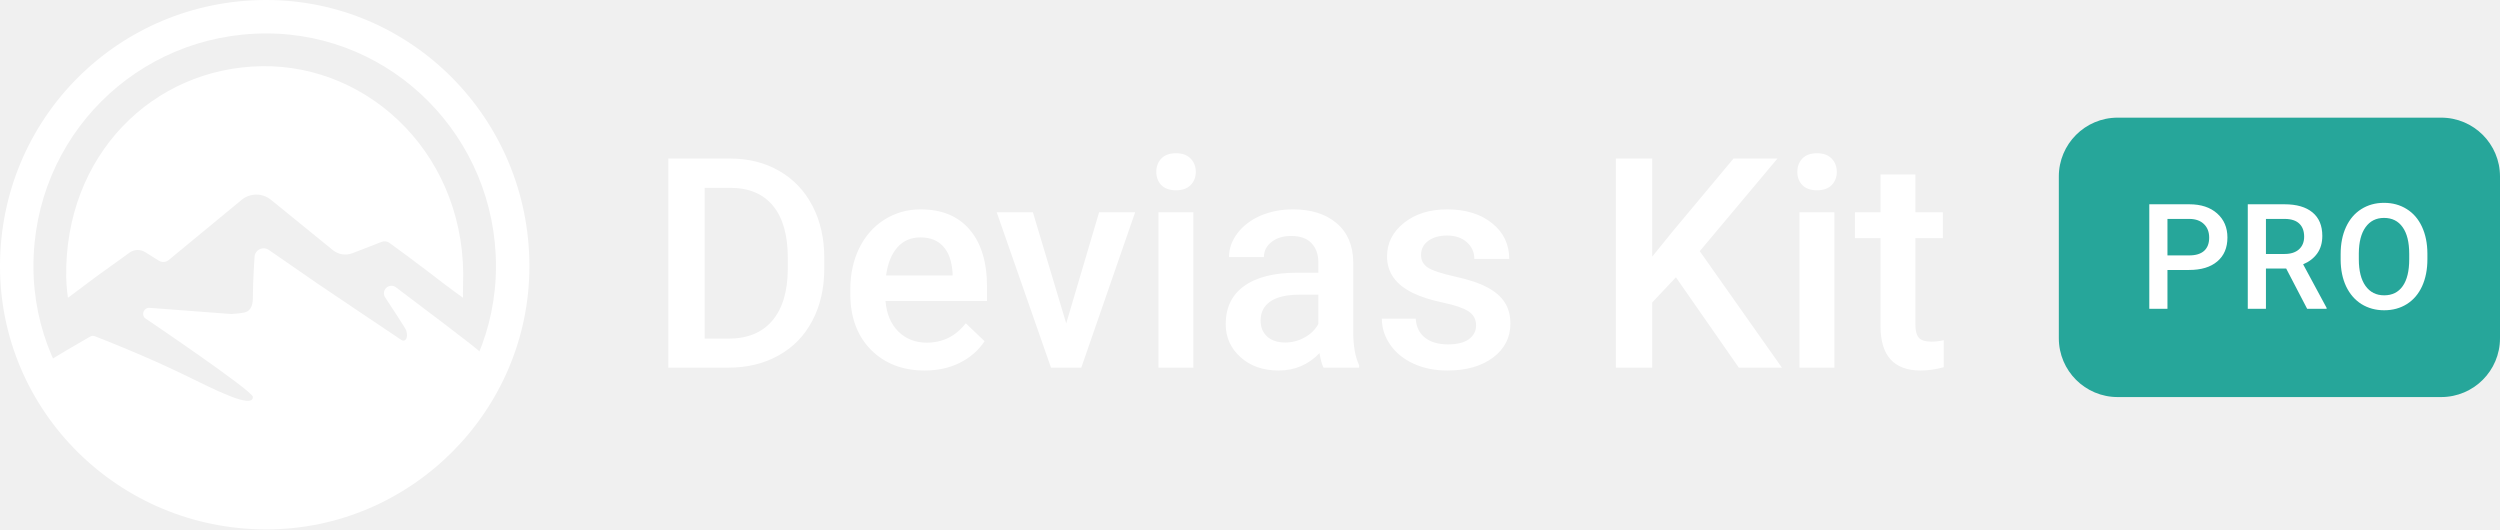
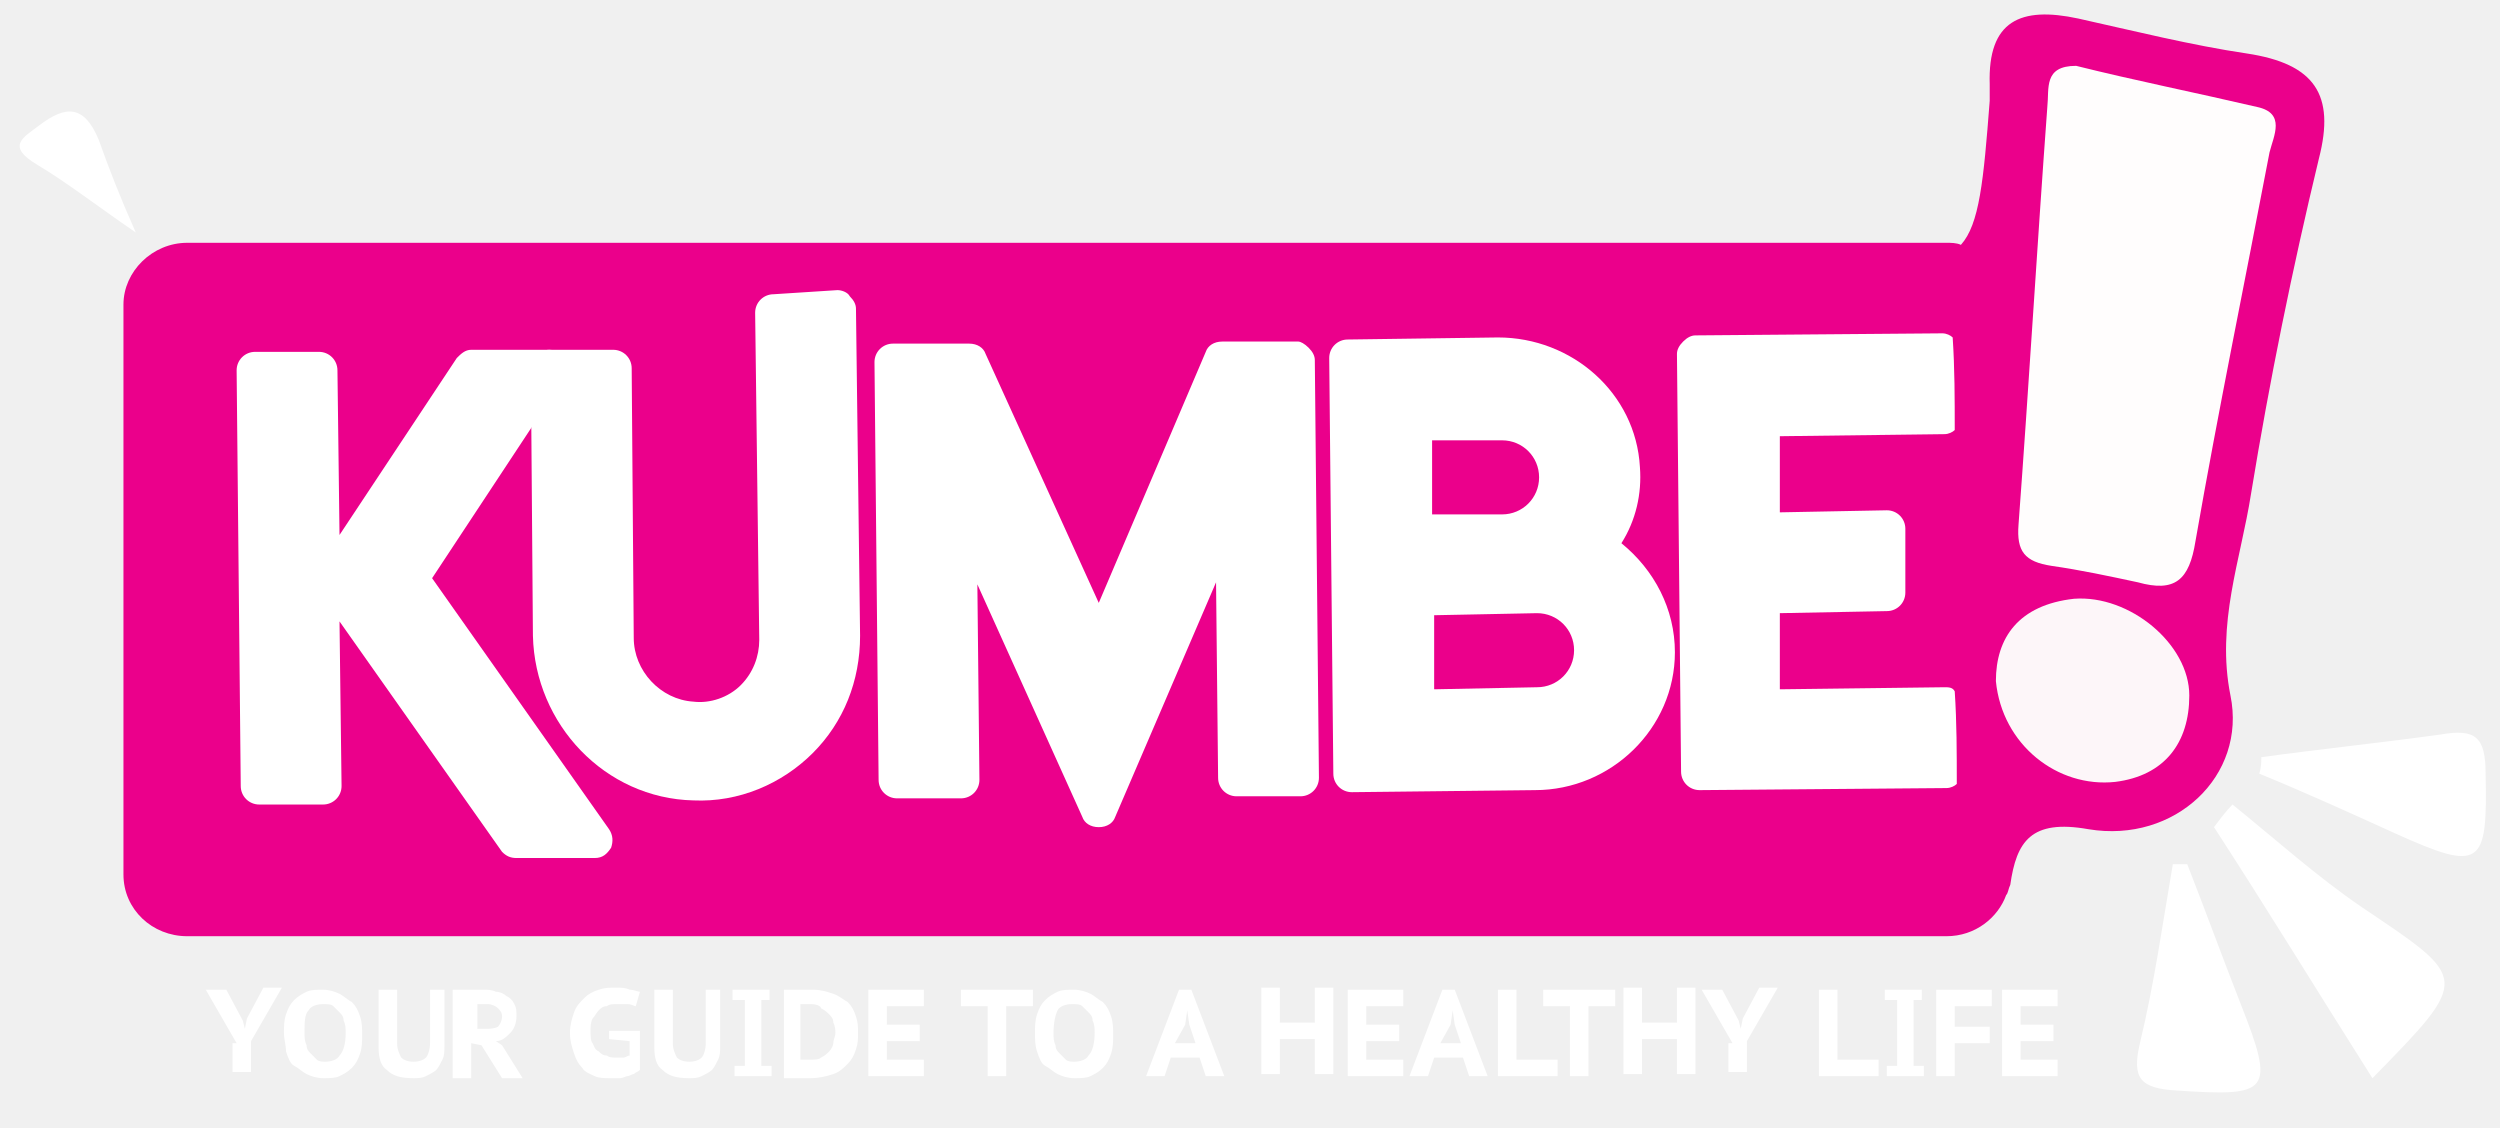
- <svg xmlns="http://www.w3.org/2000/svg" width="170" height="36" viewBox="0 0 170 36" fill="none">
-   <g id="logo">
-     <g id="flex">
-       <path id="Combined Shape" fill-rule="evenodd" clip-rule="evenodd" d="M0 18.107C0 27.941 8.059 36 18.107 36C27.941 36 36 27.941 36 18.107C36 8.059 27.941 0 18.107 0C8.059 0 0 8.059 0 18.107ZM33.726 18.107C33.726 26.685 26.685 33.726 18.107 33.726C9.344 33.726 2.274 26.714 2.274 18.107C2.274 9.315 9.315 2.274 18.107 2.274C26.714 2.274 33.726 9.344 33.726 18.107Z" fill="white" />
-       <path id="Oval 3" fill-rule="evenodd" clip-rule="evenodd" d="M16.429 13.592C16.711 13.359 17.065 13.232 17.43 13.232C17.792 13.232 18.143 13.356 18.424 13.585L22.634 17.008C23.007 17.312 23.516 17.392 23.965 17.218L25.95 16.447C26.129 16.378 26.33 16.404 26.485 16.517C27.079 16.952 28.575 18.05 29.129 18.482C30.486 19.542 31.486 20.25 31.486 20.25C31.486 20.25 31.469 19.86 31.486 19.44C31.846 10.718 25.232 4.39 17.802 4.501C10.38 4.616 4.381 10.566 4.502 18.835C4.513 19.532 4.619 20.25 4.619 20.25L6.51 18.835L8.806 17.181C9.122 16.953 9.545 16.939 9.875 17.146L10.799 17.726C11.009 17.858 11.279 17.84 11.47 17.683L16.429 13.592Z" fill="white" />
-       <path id="Oval 4" fill-rule="evenodd" clip-rule="evenodd" d="M16.636 34.79C18.82 35.044 20.619 34.664 21.244 34.486C21.529 34.405 22.594 34.144 22.845 34.06C23.686 33.777 24.97 33.178 25.701 32.742C26.796 32.089 27.569 31.401 28.639 30.435C31.015 28.292 32.625 24.325 32.625 23.92C32.625 23.829 28.215 20.507 26.919 19.533C26.715 19.38 26.432 19.403 26.253 19.585C26.084 19.757 26.058 20.023 26.191 20.223C26.634 20.894 27.574 22.325 27.619 22.462C27.792 22.985 27.547 23.28 27.301 23.123C27.055 22.966 21.565 19.267 21.565 19.267L18.28 16.996C17.869 16.712 17.307 17.006 17.307 17.507C17.307 17.507 17.196 19.117 17.196 20.168C17.196 20.594 17.152 21.112 16.636 21.246C16.377 21.313 15.723 21.353 15.723 21.353L10.175 20.933C9.799 20.905 9.587 21.358 9.851 21.628C9.851 21.628 17.196 26.585 17.196 26.988C17.196 27.846 14.552 26.472 12.477 25.464C9.952 24.237 7.146 23.134 6.447 22.863C6.342 22.823 6.228 22.832 6.13 22.888C5.529 23.233 3.357 24.487 3.375 24.541C4.088 26.644 5.978 29.724 8.842 31.774C9.987 32.595 11.308 33.361 12.594 33.837C14.065 34.381 15.606 34.79 16.636 34.79Z" fill="white" />
-     </g>
-     <path id="Devias Material Kit" d="M45.445 25V10.781H49.645C50.901 10.781 52.014 11.061 52.984 11.621C53.961 12.181 54.716 12.975 55.25 14.004C55.784 15.033 56.051 16.211 56.051 17.539V18.252C56.051 19.6 55.781 20.785 55.24 21.807C54.706 22.829 53.941 23.616 52.945 24.17C51.956 24.723 50.82 25 49.537 25H45.445ZM47.916 12.773V23.027H49.527C50.823 23.027 51.816 22.624 52.506 21.816C53.203 21.003 53.557 19.837 53.57 18.32V17.529C53.57 15.986 53.235 14.808 52.565 13.994C51.894 13.18 50.921 12.773 49.645 12.773H47.916ZM62.88 25.195C61.376 25.195 60.155 24.723 59.218 23.779C58.287 22.829 57.821 21.566 57.821 19.99V19.697C57.821 18.643 58.023 17.702 58.427 16.875C58.837 16.042 59.41 15.394 60.146 14.932C60.881 14.469 61.702 14.238 62.607 14.238C64.045 14.238 65.155 14.697 65.937 15.615C66.724 16.533 67.118 17.832 67.118 19.512V20.469H60.214C60.286 21.341 60.575 22.031 61.083 22.539C61.597 23.047 62.242 23.301 63.017 23.301C64.104 23.301 64.989 22.861 65.673 21.982L66.952 23.203C66.529 23.835 65.963 24.326 65.253 24.678C64.55 25.023 63.759 25.195 62.88 25.195ZM62.597 16.143C61.946 16.143 61.418 16.37 61.015 16.826C60.618 17.282 60.364 17.917 60.253 18.73H64.775V18.555C64.722 17.76 64.511 17.162 64.14 16.758C63.769 16.348 63.254 16.143 62.597 16.143ZM72.502 21.992L74.739 14.434H77.19L73.528 25H71.467L67.776 14.434H70.237L72.502 21.992ZM81.148 25H78.775V14.434H81.148V25ZM78.628 11.69C78.628 11.325 78.742 11.022 78.97 10.781C79.204 10.54 79.537 10.42 79.966 10.42C80.396 10.42 80.728 10.54 80.962 10.781C81.197 11.022 81.314 11.325 81.314 11.69C81.314 12.047 81.197 12.347 80.962 12.588C80.728 12.822 80.396 12.94 79.966 12.94C79.537 12.94 79.204 12.822 78.97 12.588C78.742 12.347 78.628 12.047 78.628 11.69ZM89.999 25C89.894 24.798 89.803 24.469 89.725 24.014C88.97 24.801 88.045 25.195 86.952 25.195C85.89 25.195 85.025 24.893 84.354 24.287C83.683 23.682 83.348 22.933 83.348 22.041C83.348 20.915 83.765 20.052 84.598 19.453C85.438 18.848 86.636 18.545 88.192 18.545H89.647V17.852C89.647 17.305 89.494 16.869 89.188 16.543C88.882 16.211 88.416 16.045 87.791 16.045C87.251 16.045 86.808 16.182 86.463 16.455C86.118 16.722 85.946 17.064 85.946 17.48H83.573C83.573 16.901 83.765 16.361 84.149 15.859C84.533 15.352 85.054 14.954 85.711 14.668C86.375 14.382 87.114 14.238 87.928 14.238C89.165 14.238 90.151 14.551 90.887 15.176C91.623 15.794 92 16.667 92.02 17.793V22.559C92.02 23.509 92.153 24.268 92.42 24.834V25H89.999ZM87.391 23.291C87.86 23.291 88.299 23.177 88.709 22.949C89.126 22.721 89.439 22.415 89.647 22.031V20.039H88.368C87.489 20.039 86.828 20.192 86.385 20.498C85.942 20.804 85.721 21.237 85.721 21.797C85.721 22.253 85.871 22.617 86.17 22.891C86.476 23.158 86.883 23.291 87.391 23.291ZM100.373 22.129C100.373 21.706 100.197 21.384 99.845 21.162C99.5 20.941 98.924 20.745 98.117 20.576C97.309 20.407 96.636 20.192 96.095 19.932C94.91 19.359 94.318 18.529 94.318 17.441C94.318 16.53 94.702 15.768 95.47 15.156C96.239 14.544 97.215 14.238 98.4 14.238C99.663 14.238 100.682 14.551 101.457 15.176C102.238 15.801 102.628 16.611 102.628 17.607H100.255C100.255 17.152 100.086 16.774 99.748 16.475C99.409 16.169 98.96 16.016 98.4 16.016C97.879 16.016 97.453 16.136 97.121 16.377C96.795 16.618 96.632 16.94 96.632 17.344C96.632 17.708 96.785 17.991 97.091 18.193C97.397 18.395 98.016 18.6 98.947 18.809C99.878 19.01 100.607 19.255 101.134 19.541C101.668 19.821 102.062 20.16 102.316 20.557C102.576 20.954 102.707 21.436 102.707 22.002C102.707 22.953 102.313 23.724 101.525 24.316C100.737 24.902 99.705 25.195 98.429 25.195C97.563 25.195 96.792 25.039 96.115 24.727C95.438 24.414 94.91 23.984 94.533 23.438C94.155 22.891 93.966 22.301 93.966 21.67H96.271C96.304 22.23 96.515 22.663 96.906 22.969C97.296 23.268 97.814 23.418 98.459 23.418C99.084 23.418 99.559 23.301 99.884 23.066C100.21 22.826 100.373 22.513 100.373 22.129ZM113.963 18.857L112.351 20.566V25H109.881V10.781H112.351V17.451L113.719 15.762L117.879 10.781H120.867L115.584 17.08L121.17 25H118.24L113.963 18.857ZM124.737 25H122.364V14.434H124.737V25ZM122.218 11.69C122.218 11.325 122.332 11.022 122.559 10.781C122.794 10.54 123.126 10.42 123.556 10.42C123.985 10.42 124.317 10.54 124.552 10.781C124.786 11.022 124.903 11.325 124.903 11.69C124.903 12.047 124.786 12.347 124.552 12.588C124.317 12.822 123.985 12.94 123.556 12.94C123.126 12.94 122.794 12.822 122.559 12.588C122.332 12.347 122.218 12.047 122.218 11.69ZM130.248 11.865V14.434H132.113V16.191H130.248V22.09C130.248 22.494 130.326 22.787 130.482 22.969C130.645 23.145 130.932 23.232 131.342 23.232C131.615 23.232 131.892 23.2 132.172 23.135V24.971C131.632 25.12 131.111 25.195 130.609 25.195C128.786 25.195 127.875 24.189 127.875 22.178V16.191H126.137V14.434H127.875V11.865H130.248Z" fill="white" />
-     <g id="Label / Small">
-       <rect id="Rectangle" x="140" y="8" width="30" height="19" rx="4" fill="#26A69A" />
-       <path id="Button Text" d="M147.387 18.358V21H146.152V13.891H148.872C149.666 13.891 150.296 14.097 150.762 14.511C151.23 14.924 151.465 15.471 151.465 16.151C151.465 16.848 151.235 17.39 150.776 17.777C150.32 18.165 149.681 18.358 148.857 18.358H147.387ZM147.387 17.367H148.872C149.311 17.367 149.647 17.265 149.878 17.06C150.109 16.851 150.224 16.552 150.224 16.161C150.224 15.777 150.107 15.471 149.873 15.243C149.638 15.012 149.316 14.893 148.906 14.887H147.387V17.367ZM155.461 18.261H154.084V21H152.849V13.891H155.349C156.169 13.891 156.802 14.075 157.248 14.442C157.694 14.81 157.917 15.342 157.917 16.039C157.917 16.514 157.801 16.913 157.57 17.235C157.342 17.554 157.023 17.8 156.613 17.973L158.21 20.936V21H156.887L155.461 18.261ZM154.084 17.27H155.354C155.77 17.27 156.096 17.165 156.33 16.957C156.564 16.745 156.682 16.457 156.682 16.093C156.682 15.712 156.573 15.417 156.354 15.209C156.14 15.001 155.817 14.893 155.388 14.887H154.084V17.27ZM165.063 17.631C165.063 18.328 164.942 18.939 164.701 19.467C164.46 19.991 164.115 20.395 163.666 20.678C163.22 20.958 162.706 21.098 162.123 21.098C161.547 21.098 161.033 20.958 160.58 20.678C160.131 20.395 159.783 19.992 159.535 19.472C159.291 18.951 159.168 18.35 159.164 17.67V17.27C159.164 16.576 159.286 15.964 159.53 15.434C159.778 14.903 160.125 14.498 160.571 14.218C161.02 13.935 161.534 13.793 162.113 13.793C162.693 13.793 163.206 13.933 163.652 14.213C164.101 14.49 164.447 14.89 164.692 15.414C164.936 15.935 165.059 16.542 165.063 17.235V17.631ZM163.827 17.26C163.827 16.472 163.678 15.868 163.378 15.448C163.082 15.028 162.66 14.818 162.113 14.818C161.58 14.818 161.161 15.028 160.859 15.448C160.559 15.865 160.406 16.456 160.4 17.221V17.631C160.4 18.412 160.551 19.016 160.854 19.442C161.16 19.869 161.583 20.082 162.123 20.082C162.67 20.082 163.09 19.874 163.383 19.457C163.679 19.04 163.827 18.432 163.827 17.631V17.26Z" fill="white" />
-     </g>
+ <svg xmlns="http://www.w3.org/2000/svg" version="1.0" id="Layer_1" x="0px" y="0px" width="121.5px" height="54.8px" viewBox="0 0 121.5 54.8" style="enable-background:new 0 0 121.5 54.8;" xml:space="preserve">
+   <path id="XMLID_255_" style="fill:#EB008B;" d="M109.2,2.6c-2.7-0.4-5.5-1.1-8.2-1.7c-2.8-0.6-4.4,0.1-4.3,3.2c0,0.3,0,0.5,0,0.8  c-0.3,3.9-0.5,6-1.4,7c-0.2-0.1-0.5-0.1-0.7-0.1H9.1c-1.7,0-3.1,1.4-3.1,3v27.7c0,1.7,1.4,3,3.1,3h85.5c1.4,0,2.5-0.9,2.9-2  c0.1-0.1,0.1-0.3,0.2-0.5c0.3-2.1,1-3.2,3.8-2.7c4.2,0.7,7.7-2.6,6.9-6.5c-0.7-3.5,0.5-6.6,1-9.8c0.9-5.5,2-10.9,3.3-16.3  C113.5,4.6,112.5,3.1,109.2,2.6z" />
+   <path id="XMLID_254_" style="fill:#FFFFFF;" d="M107.6,40.2c2.6,4,5.1,8.1,7.7,12.2c4.8-4.9,4.7-4.8-0.5-8.3c-2.2-1.5-4.2-3.3-6.3-5  C108.2,39.4,107.9,39.8,107.6,40.2z" />
+   <path id="XMLID_253_" style="fill:#FFFFFF;" d="M105.6,42c-0.5,2.9-0.9,5.8-1.6,8.7c-0.4,1.7,0,2.2,1.8,2.3c4.5,0.3,4.8,0.1,3.1-4.2  c-0.9-2.3-1.7-4.5-2.6-6.8C106.1,42,105.9,42,105.6,42z" />
+   <path id="XMLID_252_" style="fill:#FFFFFF;" d="M109.9,36.8c2.9-0.4,5.8-0.7,8.7-1.1c1.7-0.3,2.2,0.1,2.2,1.9  c0.1,4.5-0.2,4.8-4.4,2.9c-2.2-1-4.4-2-6.6-2.9C109.9,37.3,109.9,37,109.9,36.8z" />
+   <path id="XMLID_251_" style="fill:#FFFFFF;" d="M6.6,11.3C5.8,9.5,5.3,8.2,4.8,6.8C4.1,5.1,3.2,5.1,1.9,6.1C1.1,6.7,0.3,7.1,1.8,8  C3.3,8.9,4.7,10,6.6,11.3z" />
+   <path id="XMLID_250_" style="fill:#FFFDFD;" d="M100.9,3.2c-1.6,0-1.3,1.1-1.4,2C99,12,98.6,18.8,98.1,25.5c-0.1,1.3,0.3,1.8,1.6,2  c1.4,0.2,2.8,0.5,4.2,0.8c1.8,0.5,2.5-0.1,2.8-2c1.1-6.3,2.4-12.6,3.6-18.9c0.2-0.8,0.8-1.9-0.6-2.2C106.7,4.5,103.7,3.9,100.9,3.2z  " />
+   <path id="XMLID_249_" style="fill:#FDF6F9;" d="M97,33.1c0.3,3.1,3,5.2,5.8,4.9c2.4-0.3,3.6-1.9,3.6-4.2c0-2.5-2.9-4.9-5.6-4.7  C98.1,29.4,97,31,97,33.1z" />
+   <path id="XMLID_248_" style="fill:none;" d="M84,23.8l0,3l4.3,0c0.4,0,0.7,0.3,0.7,0.7l0,2.6c0,0.4-0.3,0.7-0.7,0.7l-4.3,0l0,3  l6.6-0.1c0.2,0,0.3,0.1,0.4,0.1c0-3.3-0.1-6.5-0.1-9.8c0-0.2,0-0.4,0-0.6c-0.1,0.1-0.3,0.2-0.4,0.2L84,23.8z" />
+   <g id="XMLID_236_">
+     <path id="XMLID_246_" style="fill:#FFFFFF;" d="M29.6,40.3c0.2,0.3,0.2,0.6,0.1,0.9c-0.2,0.3-0.4,0.5-0.8,0.5l-3.8,0   c-0.3,0-0.5-0.1-0.7-0.3l-7.9-11.2l0.1,8c0,0.5-0.4,0.9-0.9,0.9l-3.1,0c-0.5,0-0.9-0.4-0.9-0.9L11.5,18c0-0.5,0.4-0.9,0.9-0.9   l3.1,0c0.5,0,0.9,0.4,0.9,0.9l0.1,8l5.7-8.6c0.2-0.2,0.4-0.4,0.7-0.4l3.8,0c0.3,0,0.6,0.2,0.8,0.5c0.2,0.3,0.1,0.6-0.1,0.9L21,28.1   L29.6,40.3L29.6,40.3z" />
+     <path id="XMLID_244_" style="fill:#FFFFFF;" d="M40.7,14.1c0.2,0,0.5,0.1,0.6,0.3c0.2,0.2,0.3,0.4,0.3,0.6l0.2,15.9   c0,2.2-0.8,4.2-2.3,5.7c-1.5,1.5-3.6,2.4-5.8,2.3c-4.3-0.1-7.7-3.7-7.8-8l-0.1-13c0-0.5,0.4-0.9,0.9-0.9l3.1,0   c0.5,0,0.9,0.4,0.9,0.9l0.1,13.1c0,1.6,1.3,3,2.9,3.1c0.8,0.1,1.7-0.2,2.3-0.8c0.6-0.6,0.9-1.4,0.9-2.2l-0.2-15.9   c0-0.5,0.4-0.9,0.9-0.9L40.7,14.1L40.7,14.1z" />
+     <path id="XMLID_242_" style="fill:#FFFFFF;" d="M63.6,16.9c0.2,0.2,0.3,0.4,0.3,0.6l0.2,20.3c0,0.5-0.4,0.9-0.9,0.9l-3.1,0   c-0.5,0-0.9-0.4-0.9-0.9l-0.1-9.5l-4.9,11.4c-0.1,0.3-0.4,0.5-0.8,0.5c-0.4,0-0.7-0.2-0.8-0.5l-5.1-11.3l0.1,9.5   c0,0.5-0.4,0.9-0.9,0.9l-3.1,0c-0.5,0-0.9-0.4-0.9-0.9l-0.2-20.3c0-0.5,0.4-0.9,0.9-0.9l3.7,0c0.4,0,0.7,0.2,0.8,0.5l5.5,12.1   l5.2-12.2c0.1-0.3,0.4-0.5,0.8-0.5l3.7,0C63.2,16.6,63.4,16.7,63.6,16.9z" />
+     <path id="XMLID_238_" style="fill:#FFFFFF;" d="M78.8,26.4c1.6,1.3,2.6,3.2,2.6,5.3c0,3.7-3.1,6.7-6.8,6.7l-8.9,0.1   c-0.5,0-0.9-0.4-0.9-0.9l-0.2-20.2c0-0.5,0.4-0.9,0.9-0.9l7.3-0.1c3.6,0,6.7,2.7,6.9,6.3C79.8,24,79.5,25.3,78.8,26.4L78.8,26.4z    M69.6,25l3.4,0c1,0,1.8-0.8,1.8-1.8c0-1-0.8-1.8-1.8-1.8l-3.4,0L69.6,25z M74.7,33.4c1,0,1.8-0.8,1.8-1.8c0-1-0.8-1.8-1.8-1.8   l-5,0.1l0,3.6L74.7,33.4L74.7,33.4z" />
+     <path id="XMLID_237_" style="fill:#FFFFFF;" d="M94.5,33.4l-8,0.1l0-3.7l5.2-0.1c0.5,0,0.9-0.4,0.9-0.9l0-3.1   c0-0.5-0.4-0.9-0.9-0.9l-5.2,0.1l0-3.7l8-0.1c0.2,0,0.4-0.1,0.5-0.2c0-1.5,0-3-0.1-4.5c-0.1-0.1-0.3-0.2-0.5-0.2l-12,0.1l0,0   c-0.2,0-0.4,0.1-0.6,0.3c-0.2,0.2-0.3,0.4-0.3,0.6l0.2,20.3c0,0.5,0.4,0.9,0.9,0.9l12-0.1c0.2,0,0.4-0.1,0.5-0.2c0-1.5,0-3-0.1-4.5   C94.9,33.4,94.7,33.4,94.5,33.4z" />
+   </g>
+   <g>
+     <path style="fill:#FFFFFF;" d="M11.5,50.7l-1.5-2.6h1l0.8,1.5l0.1,0.4h0l0.1-0.5l0.8-1.5h0.9l-1.5,2.6v1.5h-0.9V50.7z" />
+     <path style="fill:#FFFFFF;" d="M13.8,50.2c0-0.3,0-0.6,0.1-0.9c0.1-0.3,0.2-0.5,0.4-0.7c0.2-0.2,0.4-0.3,0.6-0.4   c0.2-0.1,0.5-0.1,0.8-0.1c0.3,0,0.6,0.1,0.8,0.2c0.2,0.1,0.4,0.3,0.6,0.4c0.2,0.2,0.3,0.4,0.4,0.7c0.1,0.3,0.1,0.6,0.1,0.9   c0,0.3,0,0.6-0.1,0.9c-0.1,0.3-0.2,0.5-0.4,0.7c-0.2,0.2-0.4,0.3-0.6,0.4c-0.2,0.1-0.5,0.1-0.8,0.1c-0.3,0-0.6-0.1-0.8-0.2   s-0.4-0.3-0.6-0.4s-0.3-0.4-0.4-0.7C13.9,50.8,13.8,50.5,13.8,50.2z M14.8,50.2c0,0.2,0,0.4,0.1,0.6c0,0.2,0.1,0.3,0.2,0.4   c0.1,0.1,0.2,0.2,0.3,0.3c0.1,0.1,0.3,0.1,0.4,0.1c0.3,0,0.6-0.1,0.7-0.3c0.2-0.2,0.3-0.6,0.3-1.1c0-0.2,0-0.4-0.1-0.6   c0-0.2-0.1-0.3-0.2-0.4c-0.1-0.1-0.2-0.2-0.3-0.3c-0.1-0.1-0.3-0.1-0.5-0.1c-0.3,0-0.6,0.1-0.7,0.3C14.8,49.3,14.8,49.7,14.8,50.2z   " />
+     <path style="fill:#FFFFFF;" d="M20.8,48.1h0.8v2.7c0,0.3,0,0.5-0.1,0.7c-0.1,0.2-0.2,0.4-0.3,0.5c-0.1,0.1-0.3,0.2-0.5,0.3   c-0.2,0.1-0.4,0.1-0.6,0.1c-0.6,0-1-0.1-1.3-0.4c-0.3-0.2-0.4-0.6-0.4-1.1v-2.8h0.9v2.6c0,0.3,0.1,0.5,0.2,0.7   c0.1,0.1,0.3,0.2,0.6,0.2c0.3,0,0.5-0.1,0.6-0.2c0.1-0.1,0.2-0.4,0.2-0.7V48.1z" />
+     <path style="fill:#FFFFFF;" d="M22.3,48.1c0.1,0,0.2,0,0.3,0c0.1,0,0.2,0,0.3,0c0.1,0,0.2,0,0.3,0c0.1,0,0.2,0,0.3,0   c0.2,0,0.4,0,0.6,0.1c0.2,0,0.4,0.1,0.5,0.2c0.2,0.1,0.3,0.2,0.4,0.4c0.1,0.2,0.1,0.3,0.1,0.6c0,0.3-0.1,0.6-0.3,0.8   c-0.2,0.2-0.4,0.4-0.7,0.4l0.3,0.2l1,1.6h-1l-1-1.6l-0.5-0.1v1.7h-0.9V48.1z M23.7,48.8c-0.1,0-0.2,0-0.3,0c-0.1,0-0.2,0-0.2,0V50   h0.4c0.2,0,0.4,0,0.6-0.1c0.1-0.1,0.2-0.3,0.2-0.5c0-0.2-0.1-0.3-0.2-0.4C24.1,48.9,23.9,48.8,23.7,48.8z" />
+     <path style="fill:#FFFFFF;" d="M29.4,50.1h1.7v1.9c-0.1,0.1-0.2,0.1-0.3,0.2c-0.1,0-0.2,0.1-0.3,0.1c-0.1,0-0.2,0.1-0.4,0.1   c-0.1,0-0.3,0-0.4,0c-0.3,0-0.6,0-0.8-0.1c-0.2-0.1-0.5-0.2-0.6-0.4c-0.2-0.2-0.3-0.4-0.4-0.7c-0.1-0.3-0.2-0.6-0.2-1   c0-0.4,0.1-0.7,0.2-1c0.1-0.3,0.3-0.5,0.5-0.7c0.2-0.2,0.4-0.3,0.7-0.4c0.3-0.1,0.5-0.1,0.8-0.1c0.3,0,0.5,0,0.7,0.1   c0.2,0,0.4,0.1,0.5,0.1l-0.2,0.7c-0.1,0-0.2-0.1-0.4-0.1c-0.1,0-0.3,0-0.5,0c-0.2,0-0.4,0-0.5,0.1c-0.2,0-0.3,0.1-0.4,0.2   c-0.1,0.1-0.2,0.3-0.3,0.4c-0.1,0.2-0.1,0.4-0.1,0.6c0,0.2,0,0.5,0.1,0.6c0.1,0.2,0.1,0.3,0.3,0.4c0.1,0.1,0.2,0.2,0.4,0.2   c0.1,0.1,0.3,0.1,0.5,0.1c0.1,0,0.2,0,0.3,0c0.1,0,0.2-0.1,0.3-0.1v-0.7l-1-0.1V50.1z" />
+     <path style="fill:#FFFFFF;" d="M34.2,48.1H35v2.7c0,0.3,0,0.5-0.1,0.7c-0.1,0.2-0.2,0.4-0.3,0.5s-0.3,0.2-0.5,0.3   c-0.2,0.1-0.4,0.1-0.6,0.1c-0.6,0-1-0.1-1.3-0.4c-0.3-0.2-0.4-0.6-0.4-1.1v-2.8h0.9v2.6c0,0.3,0.1,0.5,0.2,0.7   c0.1,0.1,0.3,0.2,0.6,0.2c0.3,0,0.5-0.1,0.6-0.2c0.1-0.1,0.2-0.4,0.2-0.7V48.1z" />
+     <path style="fill:#FFFFFF;" d="M36.1,48.6h-0.5v-0.5h1.8v0.5H37v3.2h0.5v0.5h-1.8v-0.5h0.5V48.6z" />
+     <path style="fill:#FFFFFF;" d="M38.1,48.1c0.1,0,0.2,0,0.3,0c0.1,0,0.2,0,0.4,0c0.1,0,0.2,0,0.4,0c0.1,0,0.2,0,0.3,0   c0.4,0,0.7,0.1,1,0.2c0.3,0.1,0.5,0.3,0.7,0.4c0.2,0.2,0.3,0.4,0.4,0.7c0.1,0.3,0.1,0.5,0.1,0.8c0,0.3,0,0.5-0.1,0.8   c-0.1,0.3-0.2,0.5-0.4,0.7c-0.2,0.2-0.4,0.4-0.7,0.5c-0.3,0.1-0.7,0.2-1.1,0.2c-0.1,0-0.2,0-0.3,0c-0.1,0-0.2,0-0.4,0   c-0.1,0-0.2,0-0.4,0c-0.1,0-0.2,0-0.2,0V48.1z M39.4,48.8c-0.1,0-0.2,0-0.3,0c-0.1,0-0.2,0-0.2,0v2.7c0,0,0.1,0,0.1,0   c0,0,0.1,0,0.1,0c0,0,0.1,0,0.1,0c0,0,0.1,0,0.1,0c0.3,0,0.5,0,0.6-0.1c0.2-0.1,0.3-0.2,0.4-0.3c0.1-0.1,0.2-0.3,0.2-0.4   c0-0.2,0.1-0.3,0.1-0.5c0-0.1,0-0.3-0.1-0.5c0-0.2-0.1-0.3-0.2-0.4c-0.1-0.1-0.2-0.2-0.4-0.3C39.9,48.9,39.7,48.8,39.4,48.8z" />
+     <path style="fill:#FFFFFF;" d="M42.2,48.1h2.7v0.8h-1.8v0.9h1.6v0.8h-1.6v0.9h1.8v0.8h-2.7V48.1z" />
+     <path style="fill:#FFFFFF;" d="M50.2,48.9h-1.3v3.4H48v-3.4h-1.3v-0.8h3.5V48.9z" />
+     <path style="fill:#FFFFFF;" d="M50.3,50.2c0-0.3,0-0.6,0.1-0.9c0.1-0.3,0.2-0.5,0.4-0.7c0.2-0.2,0.4-0.3,0.6-0.4   c0.2-0.1,0.5-0.1,0.8-0.1c0.3,0,0.6,0.1,0.8,0.2c0.2,0.1,0.4,0.3,0.6,0.4c0.2,0.2,0.3,0.4,0.4,0.7c0.1,0.3,0.1,0.6,0.1,0.9   c0,0.3,0,0.6-0.1,0.9c-0.1,0.3-0.2,0.5-0.4,0.7c-0.2,0.2-0.4,0.3-0.6,0.4c-0.2,0.1-0.5,0.1-0.8,0.1c-0.3,0-0.6-0.1-0.8-0.2   s-0.4-0.3-0.6-0.4s-0.3-0.4-0.4-0.7C50.3,50.8,50.3,50.5,50.3,50.2z M51.2,50.2c0,0.2,0,0.4,0.1,0.6c0,0.2,0.1,0.3,0.2,0.4   c0.1,0.1,0.2,0.2,0.3,0.3c0.1,0.1,0.3,0.1,0.4,0.1c0.3,0,0.6-0.1,0.7-0.3c0.2-0.2,0.3-0.6,0.3-1.1c0-0.2,0-0.4-0.1-0.6   c0-0.2-0.1-0.3-0.2-0.4c-0.1-0.1-0.2-0.2-0.3-0.3c-0.1-0.1-0.3-0.1-0.5-0.1c-0.3,0-0.6,0.1-0.7,0.3C51.3,49.3,51.2,49.7,51.2,50.2z   " />
+     <path style="fill:#FFFFFF;" d="M58.3,51.4h-1.4l-0.3,0.9h-0.9l1.6-4.2h0.6l1.6,4.2h-0.9L58.3,51.4z M57.1,50.7h1l-0.3-0.9l-0.1-0.7   h0l-0.1,0.7L57.1,50.7z" />
+     <path style="fill:#FFFFFF;" d="M63.9,50.5h-1.7v1.7h-0.9v-4.2h0.9v1.7h1.7v-1.7h0.9v4.2h-0.9V50.5z" />
+     <path style="fill:#FFFFFF;" d="M65.5,48.1h2.7v0.8h-1.8v0.9H68v0.8h-1.6v0.9h1.8v0.8h-2.7V48.1z" />
+     <path style="fill:#FFFFFF;" d="M71.1,51.4h-1.4l-0.3,0.9h-0.9l1.6-4.2h0.6l1.6,4.2h-0.9L71.1,51.4z M70,50.7h1l-0.3-0.9l-0.1-0.7h0   l-0.1,0.7L70,50.7z" />
+     <path style="fill:#FFFFFF;" d="M75.7,52.3h-2.9v-4.2h0.9v3.4h2V52.3z" />
+     <path style="fill:#FFFFFF;" d="M78.5,48.9h-1.3v3.4h-0.9v-3.4H75v-0.8h3.5V48.9z" />
+     <path style="fill:#FFFFFF;" d="M81.5,50.5h-1.7v1.7h-0.9v-4.2h0.9v1.7h1.7v-1.7h0.9v4.2h-0.9V50.5z" />
+     <path style="fill:#FFFFFF;" d="M84.2,50.7l-1.5-2.6h1l0.8,1.5l0.1,0.4h0l0.1-0.5l0.8-1.5h0.9l-1.5,2.6v1.5h-0.9V50.7z" />
+     <path style="fill:#FFFFFF;" d="M91.3,52.3h-2.9v-4.2h0.9v3.4h2V52.3z" />
+     <path style="fill:#FFFFFF;" d="M92.1,48.6h-0.5v-0.5h1.8v0.5H93v3.2h0.5v0.5h-1.8v-0.5h0.5V48.6z" />
+     <path style="fill:#FFFFFF;" d="M94.1,48.1h2.7v0.8h-1.8v1h1.7v0.8h-1.7v1.6h-0.9V48.1z" />
+     <path style="fill:#FFFFFF;" d="M97.3,48.1h2.7v0.8h-1.8v0.9h1.6v0.8h-1.6v0.9h1.8v0.8h-2.7V48.1z" />
  </g>
</svg>
